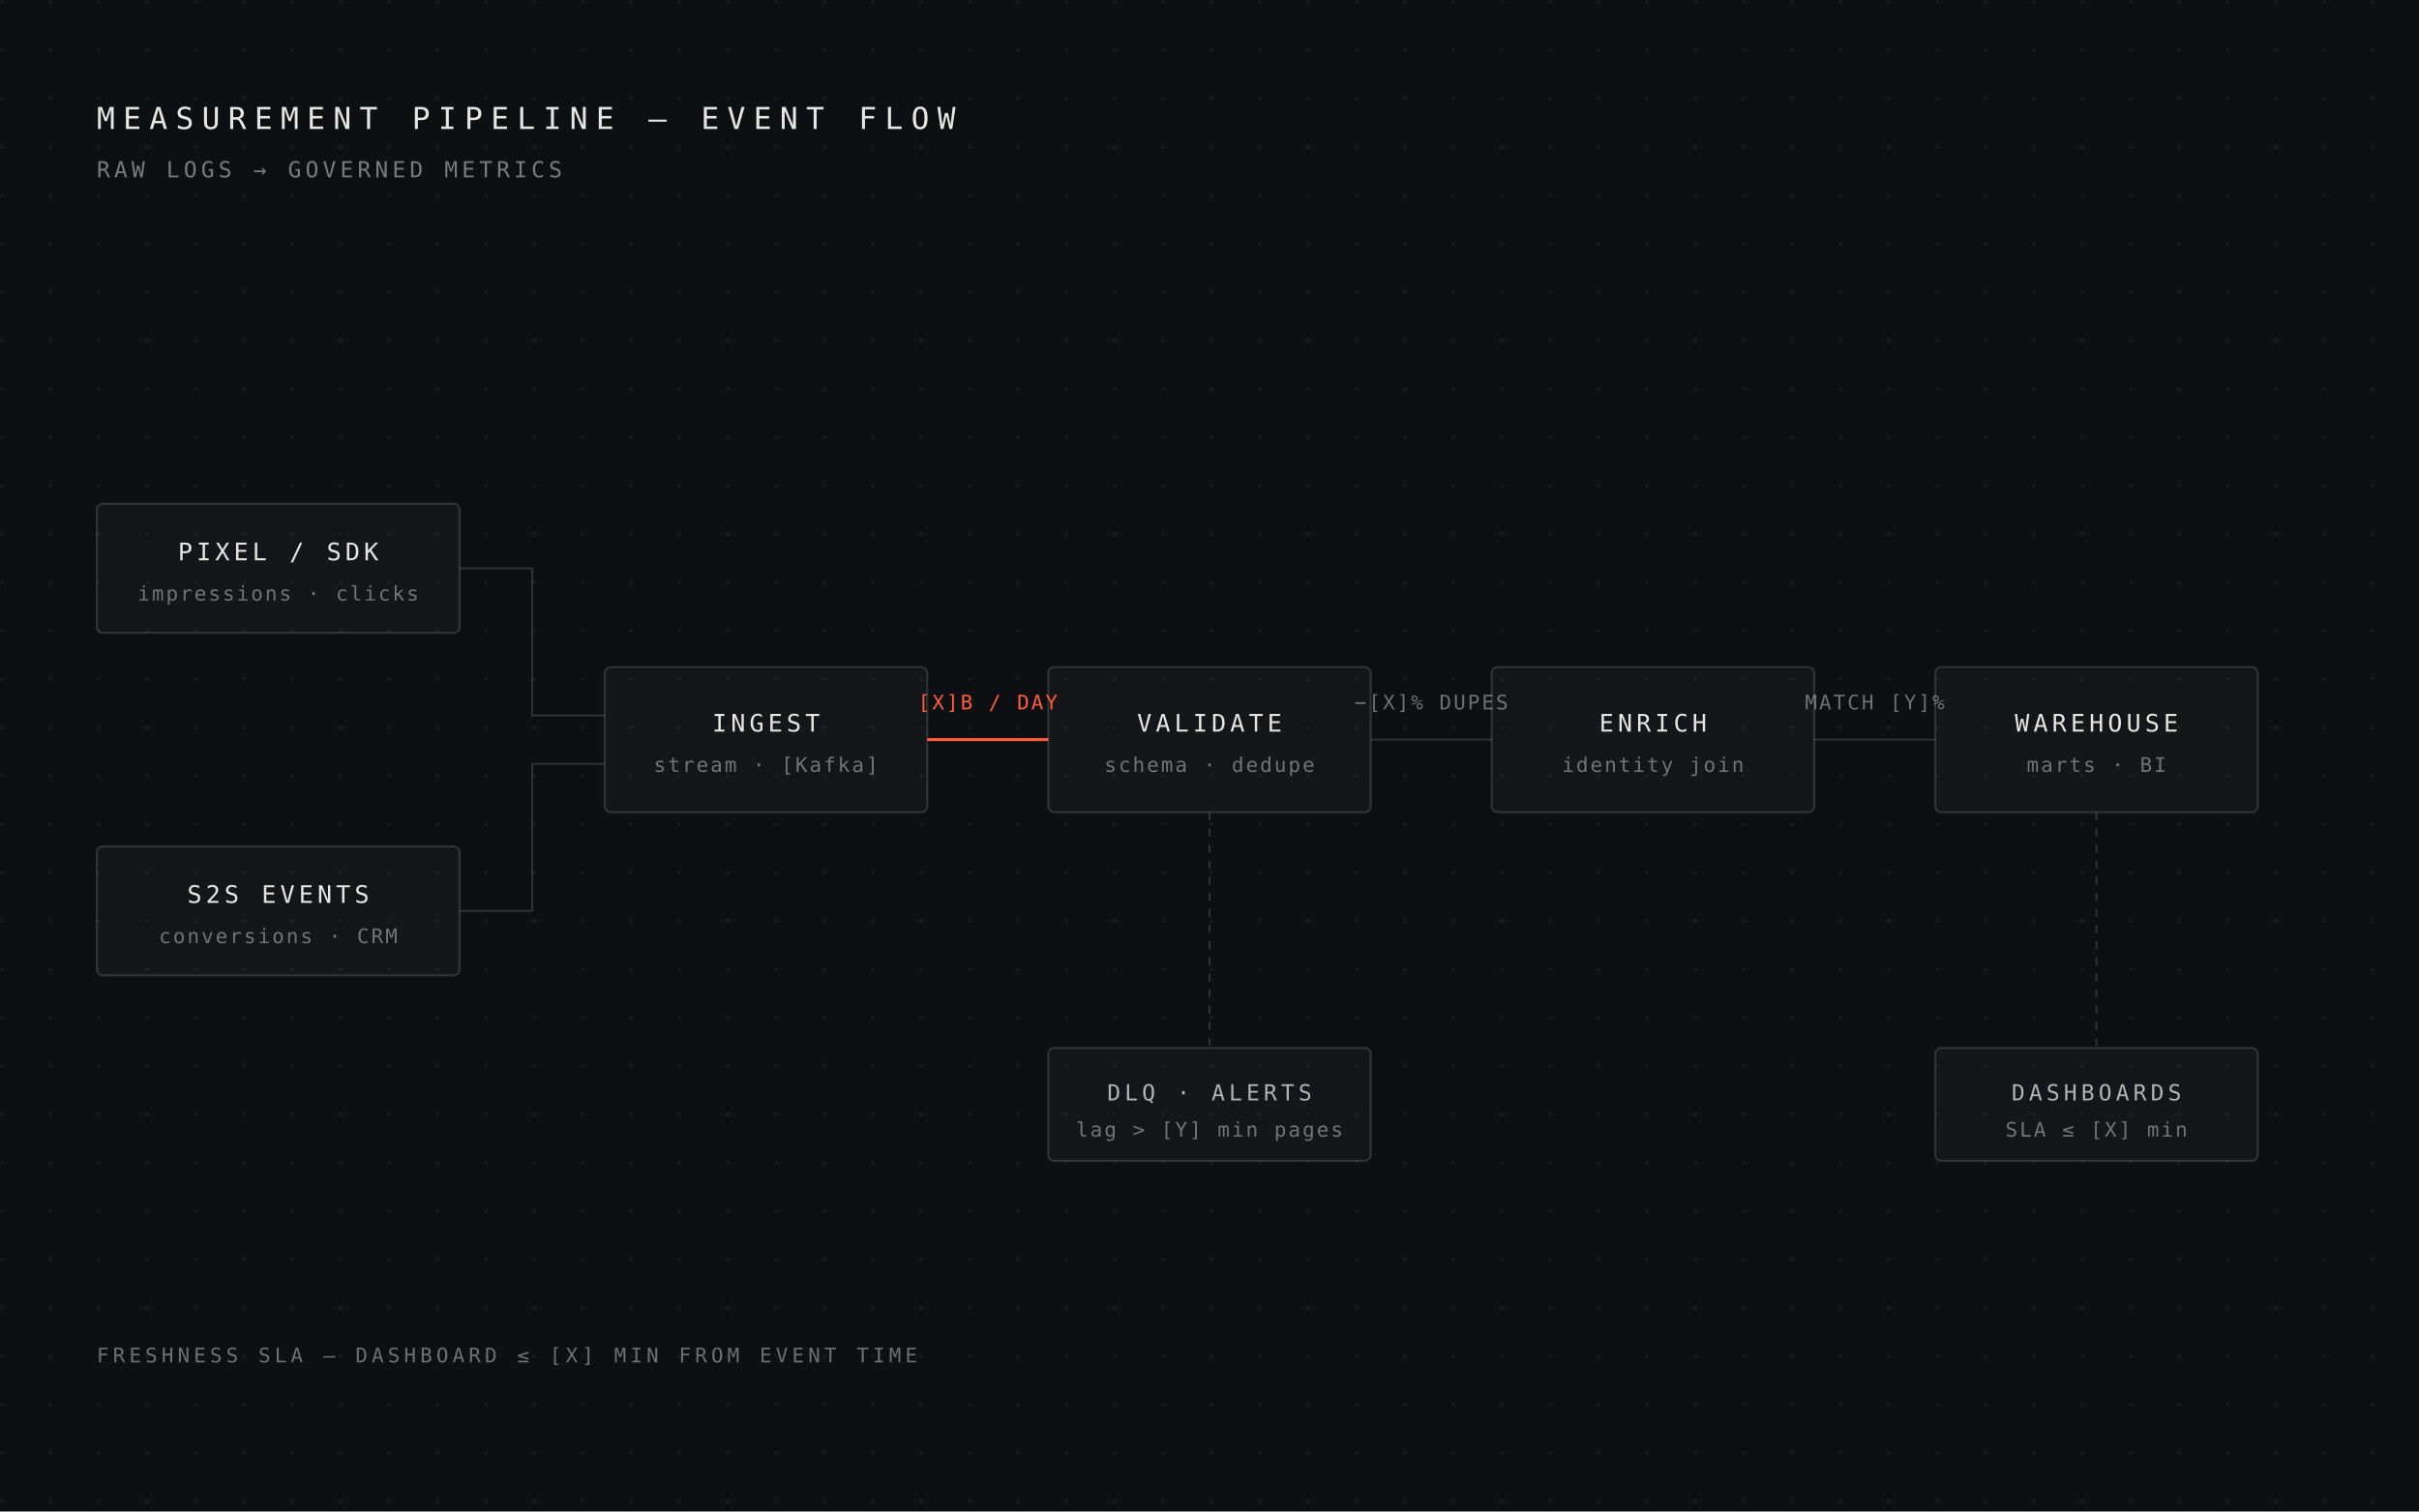
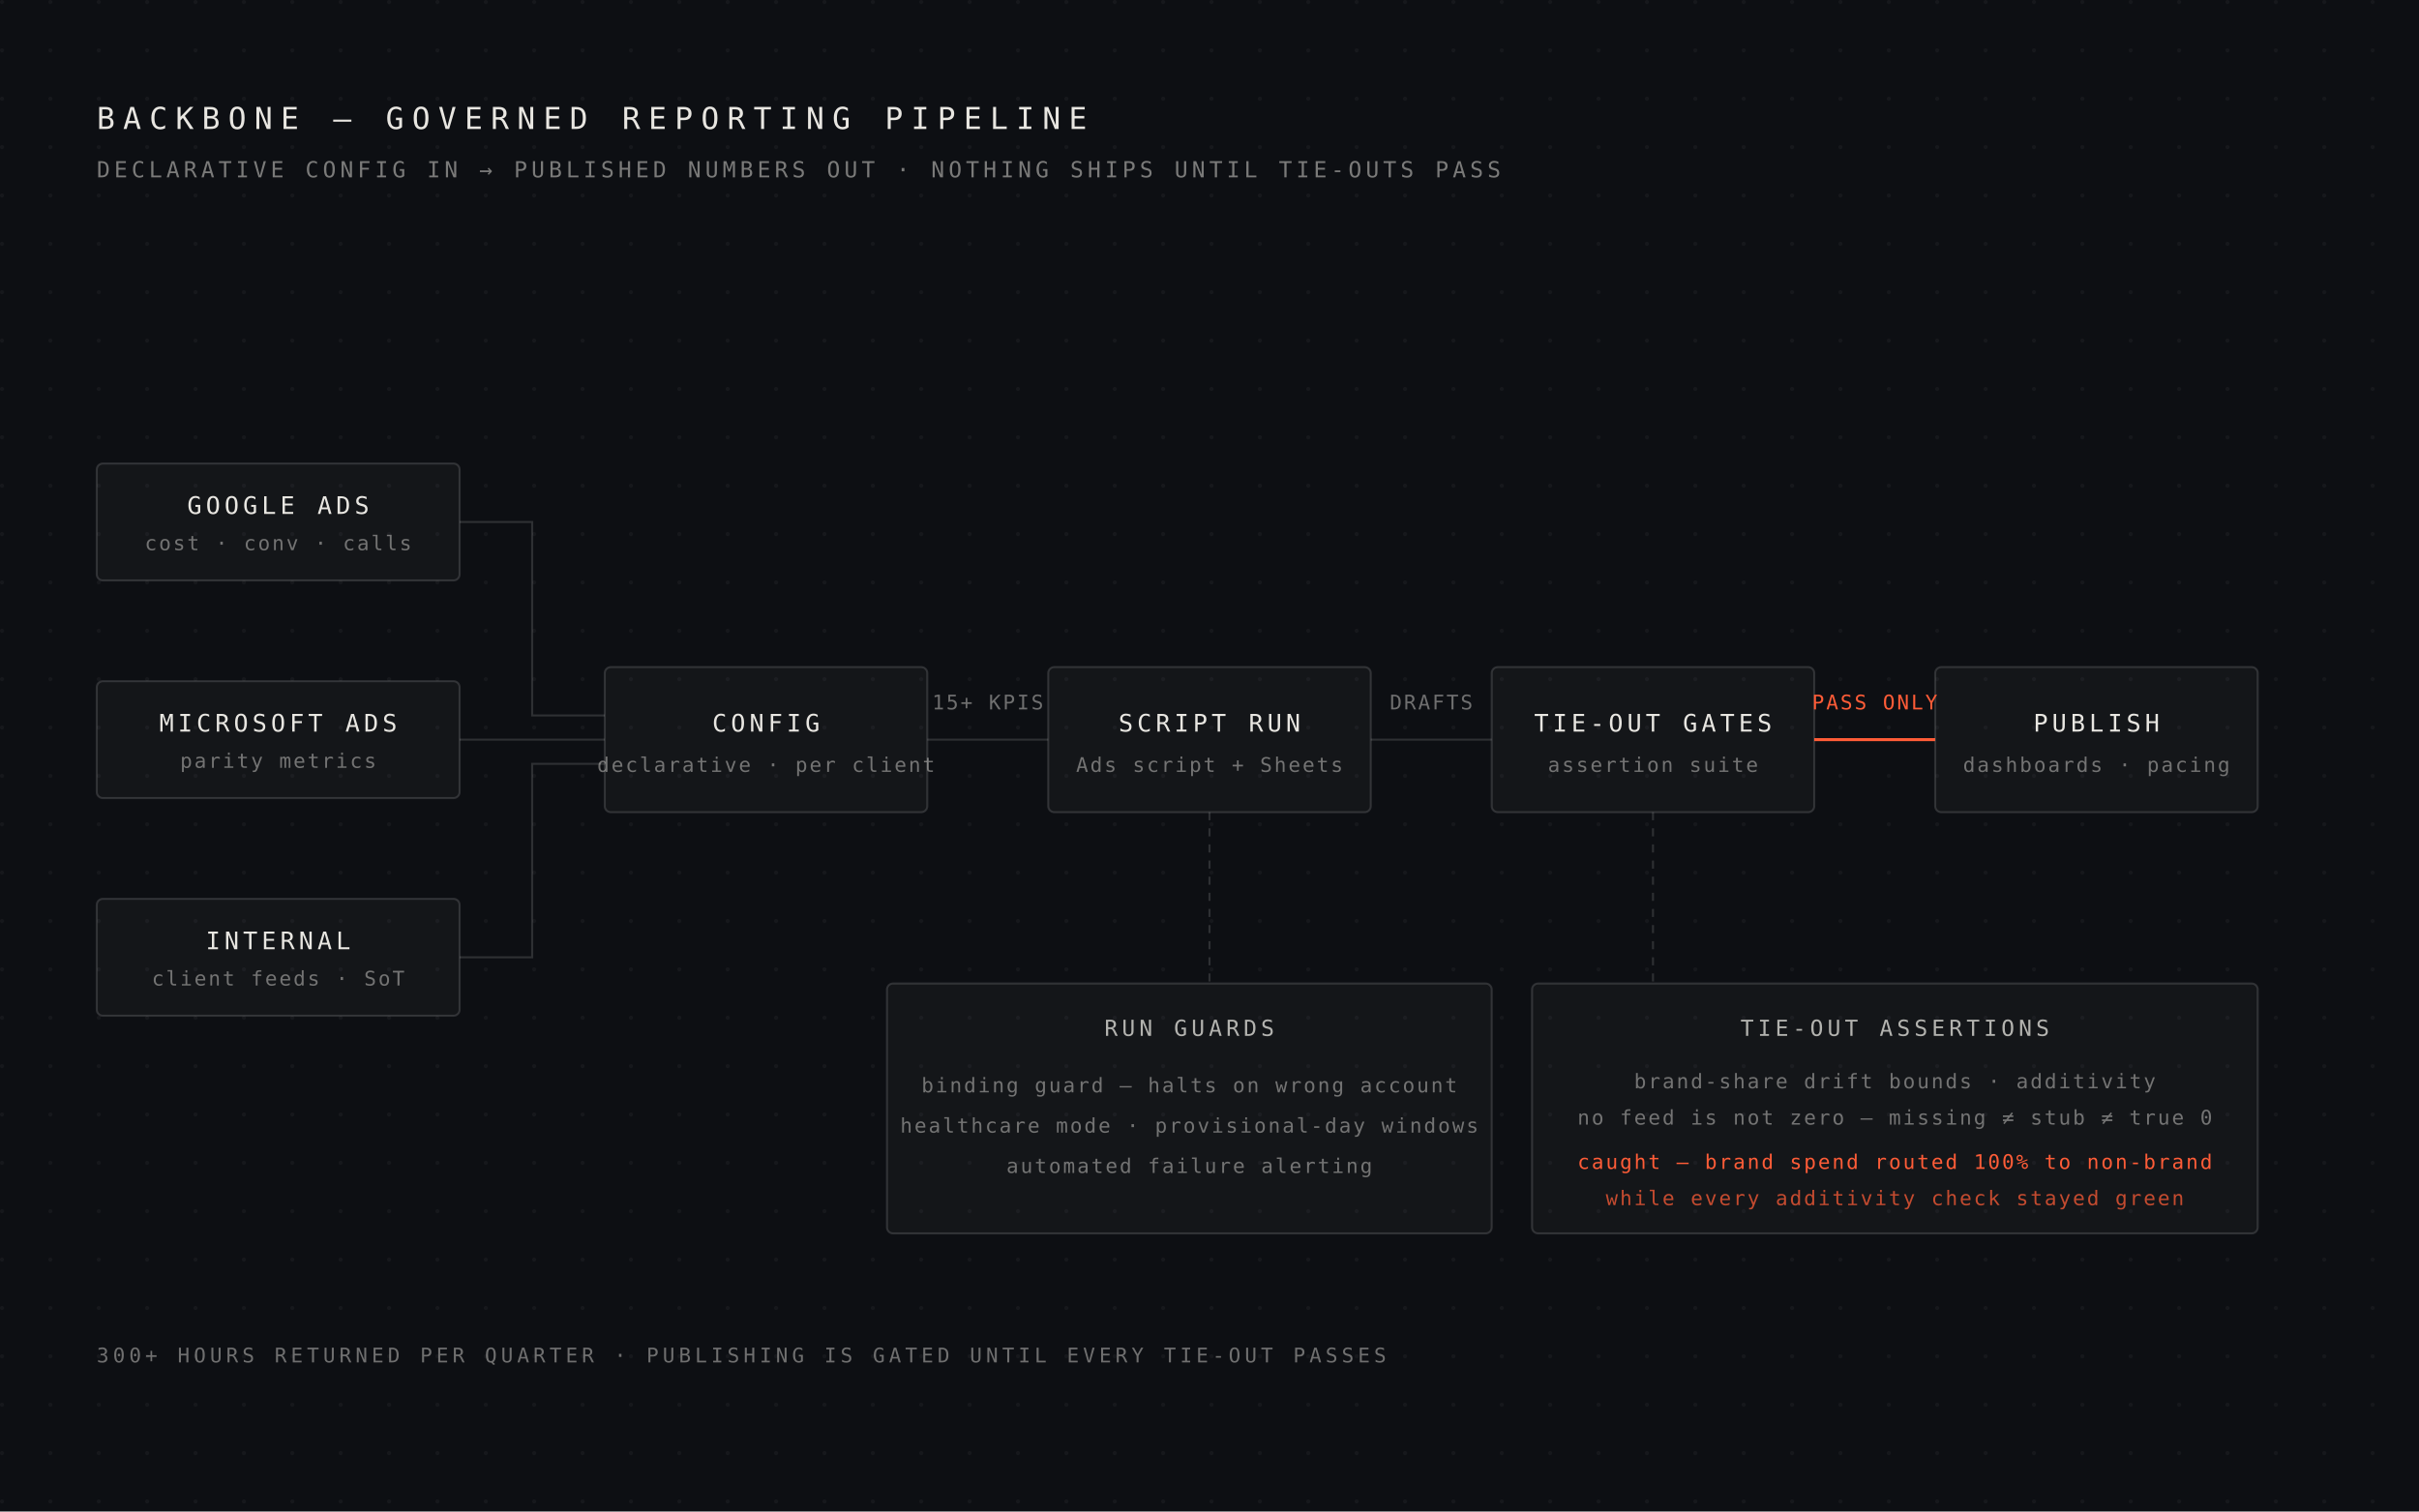
<svg xmlns="http://www.w3.org/2000/svg" width="1200" height="750" viewBox="0 0 1200 750" font-family="ui-monospace, 'SF Mono', Menlo, Consolas, monospace">
  <defs>
    <pattern id="dots" width="24" height="24" patternUnits="userSpaceOnUse">
      <circle cx="1" cy="1" r="1" fill="rgba(255,255,255,0.04)" />
    </pattern>
  </defs>
  <rect width="1200" height="750" fill="#0d0f13" />
  <rect width="1200" height="750" fill="url(#dots)" />
-   <text x="48" y="64" fill="#e8e6e1" font-size="15" letter-spacing="4">MEASUREMENT PIPELINE — EVENT FLOW</text>
-   <text x="48" y="88" fill="#e8e6e1" fill-opacity="0.5" font-size="11" letter-spacing="2">RAW LOGS → GOVERNED METRICS</text>
+   <text x="48" y="64" fill="#e8e6e1" font-size="15" letter-spacing="4">BACKBONE — GOVERNED REPORTING PIPELINE</text>
+   <text x="48" y="88" fill="#e8e6e1" fill-opacity="0.5" font-size="11" letter-spacing="2">DECLARATIVE CONFIG IN → PUBLISHED NUMBERS OUT · NOTHING SHIPS UNTIL TIE-OUTS PASS</text>
  <g fill="rgba(255,255,255,0.03)" stroke="rgba(255,255,255,0.14)">
-     <rect x="48" y="250" width="180" height="64" rx="3" />
-     <rect x="48" y="420" width="180" height="64" rx="3" />
+     <rect x="48" y="230" width="180" height="58" rx="3" />
+     <rect x="48" y="338" width="180" height="58" rx="3" />
+     <rect x="48" y="446" width="180" height="58" rx="3" />
  </g>
  <g fill="#e8e6e1" font-size="12" letter-spacing="2" text-anchor="middle">
-     <text x="138" y="278">PIXEL / SDK</text>
-     <text x="138" y="448">S2S EVENTS</text>
+     <text x="138" y="255">GOOGLE ADS</text>
+     <text x="138" y="363">MICROSOFT ADS</text>
+     <text x="138" y="471">INTERNAL</text>
  </g>
  <g fill="#e8e6e1" fill-opacity="0.45" font-size="10" letter-spacing="1" text-anchor="middle">
-     <text x="138" y="298">impressions · clicks</text>
-     <text x="138" y="468">conversions · CRM</text>
+     <text x="138" y="273">cost · conv · calls</text>
+     <text x="138" y="381">parity metrics</text>
+     <text x="138" y="489">client feeds · SoT</text>
  </g>
-   <polyline points="228,282 264,282 264,355 300,355" fill="none" stroke="rgba(255,255,255,0.14)" />
-   <polyline points="228,452 264,452 264,379 300,379" fill="none" stroke="rgba(255,255,255,0.14)" />
+   <polyline points="228,259 264,259 264,355 300,355" fill="none" stroke="rgba(255,255,255,0.14)" />
+   <line x1="228" y1="367" x2="300" y2="367" stroke="rgba(255,255,255,0.14)" />
+   <polyline points="228,475 264,475 264,379 300,379" fill="none" stroke="rgba(255,255,255,0.14)" />
  <g fill="rgba(255,255,255,0.03)" stroke="rgba(255,255,255,0.14)">
    <rect x="300" y="331" width="160" height="72" rx="3" />
    <rect x="520" y="331" width="160" height="72" rx="3" />
    <rect x="740" y="331" width="160" height="72" rx="3" />
    <rect x="960" y="331" width="160" height="72" rx="3" />
  </g>
  <g fill="#e8e6e1" font-size="12" letter-spacing="2" text-anchor="middle">
-     <text x="380" y="363">INGEST</text>
-     <text x="600" y="363">VALIDATE</text>
-     <text x="820" y="363">ENRICH</text>
-     <text x="1040" y="363">WAREHOUSE</text>
+     <text x="380" y="363">CONFIG</text>
+     <text x="600" y="363">SCRIPT RUN</text>
+     <text x="820" y="363">TIE-OUT GATES</text>
+     <text x="1040" y="363">PUBLISH</text>
  </g>
  <g fill="#e8e6e1" fill-opacity="0.45" font-size="10" letter-spacing="1" text-anchor="middle">
-     <text x="380" y="383">stream · [Kafka]</text>
-     <text x="600" y="383">schema · dedupe</text>
-     <text x="820" y="383">identity join</text>
-     <text x="1040" y="383">marts · BI</text>
+     <text x="380" y="383">declarative · per client</text>
+     <text x="600" y="383">Ads script + Sheets</text>
+     <text x="820" y="383">assertion suite</text>
+     <text x="1040" y="383">dashboards · pacing</text>
  </g>
-   <line x1="460" y1="367" x2="520" y2="367" stroke="#ff5c37" stroke-width="1.5" />
-   <text x="490" y="352" fill="#ff5c37" font-size="10" letter-spacing="1" text-anchor="middle">[X]B / DAY</text>
+   <line x1="460" y1="367" x2="520" y2="367" stroke="rgba(255,255,255,0.14)" />
+   <text x="490" y="352" fill="#e8e6e1" fill-opacity="0.45" font-size="10" letter-spacing="1" text-anchor="middle">15+ KPIS</text>
  <line x1="680" y1="367" x2="740" y2="367" stroke="rgba(255,255,255,0.14)" />
-   <text x="710" y="352" fill="#e8e6e1" fill-opacity="0.45" font-size="10" letter-spacing="1" text-anchor="middle">−[X]% DUPES</text>
-   <line x1="900" y1="367" x2="960" y2="367" stroke="rgba(255,255,255,0.14)" />
-   <text x="930" y="352" fill="#e8e6e1" fill-opacity="0.45" font-size="10" letter-spacing="1" text-anchor="middle">MATCH [Y]%</text>
-   <line x1="600" y1="403" x2="600" y2="520" stroke="rgba(255,255,255,0.14)" stroke-dasharray="4 4" />
-   <line x1="1040" y1="403" x2="1040" y2="520" stroke="rgba(255,255,255,0.14)" stroke-dasharray="4 4" />
+   <text x="710" y="352" fill="#e8e6e1" fill-opacity="0.45" font-size="10" letter-spacing="1" text-anchor="middle">DRAFTS</text>
+   <line x1="900" y1="367" x2="960" y2="367" stroke="#ff5c37" stroke-width="1.5" />
+   <text x="930" y="352" fill="#ff5c37" font-size="10" letter-spacing="1" text-anchor="middle">PASS ONLY</text>
+   <line x1="600" y1="403" x2="600" y2="488" stroke="rgba(255,255,255,0.14)" stroke-dasharray="4 4" />
+   <line x1="820" y1="403" x2="820" y2="488" stroke="rgba(255,255,255,0.14)" stroke-dasharray="4 4" />
  <g fill="rgba(255,255,255,0.03)" stroke="rgba(255,255,255,0.14)">
-     <rect x="520" y="520" width="160" height="56" rx="3" />
-     <rect x="960" y="520" width="160" height="56" rx="3" />
+     <rect x="440" y="488" width="300" height="124" rx="3" />
+     <rect x="760" y="488" width="360" height="124" rx="3" />
  </g>
  <g fill="#e8e6e1" fill-opacity="0.75" font-size="11" letter-spacing="2" text-anchor="middle">
-     <text x="600" y="546">DLQ · ALERTS</text>
-     <text x="1040" y="546">DASHBOARDS</text>
+     <text x="590" y="514">RUN GUARDS</text>
+     <text x="940" y="514">TIE-OUT ASSERTIONS</text>
  </g>
  <g fill="#e8e6e1" fill-opacity="0.45" font-size="10" letter-spacing="1" text-anchor="middle">
-     <text x="600" y="564">lag &gt; [Y] min pages</text>
-     <text x="1040" y="564">SLA ≤ [X] min</text>
+     <text x="590" y="542">binding guard — halts on wrong account</text>
+     <text x="590" y="562">healthcare mode · provisional-day windows</text>
+     <text x="590" y="582">automated failure alerting</text>
+     <text x="940" y="540">brand-share drift bounds · additivity</text>
+     <text x="940" y="558">no feed is not zero — missing ≠ stub ≠ true 0</text>
  </g>
-   <text x="48" y="676" fill="#e8e6e1" fill-opacity="0.45" font-size="10" letter-spacing="2">FRESHNESS SLA — DASHBOARD ≤ [X] MIN FROM EVENT TIME</text>
+   <g fill="#ff5c37" font-size="10" letter-spacing="1" text-anchor="middle">
+     <text x="940" y="580">caught — brand spend routed 100% to non-brand</text>
+     <text x="940" y="598" fill-opacity="0.75">while every additivity check stayed green</text>
+   </g>
+   <text x="48" y="676" fill="#e8e6e1" fill-opacity="0.45" font-size="10" letter-spacing="2">300+ HOURS RETURNED PER QUARTER · PUBLISHING IS GATED UNTIL EVERY TIE-OUT PASSES</text>
</svg>
